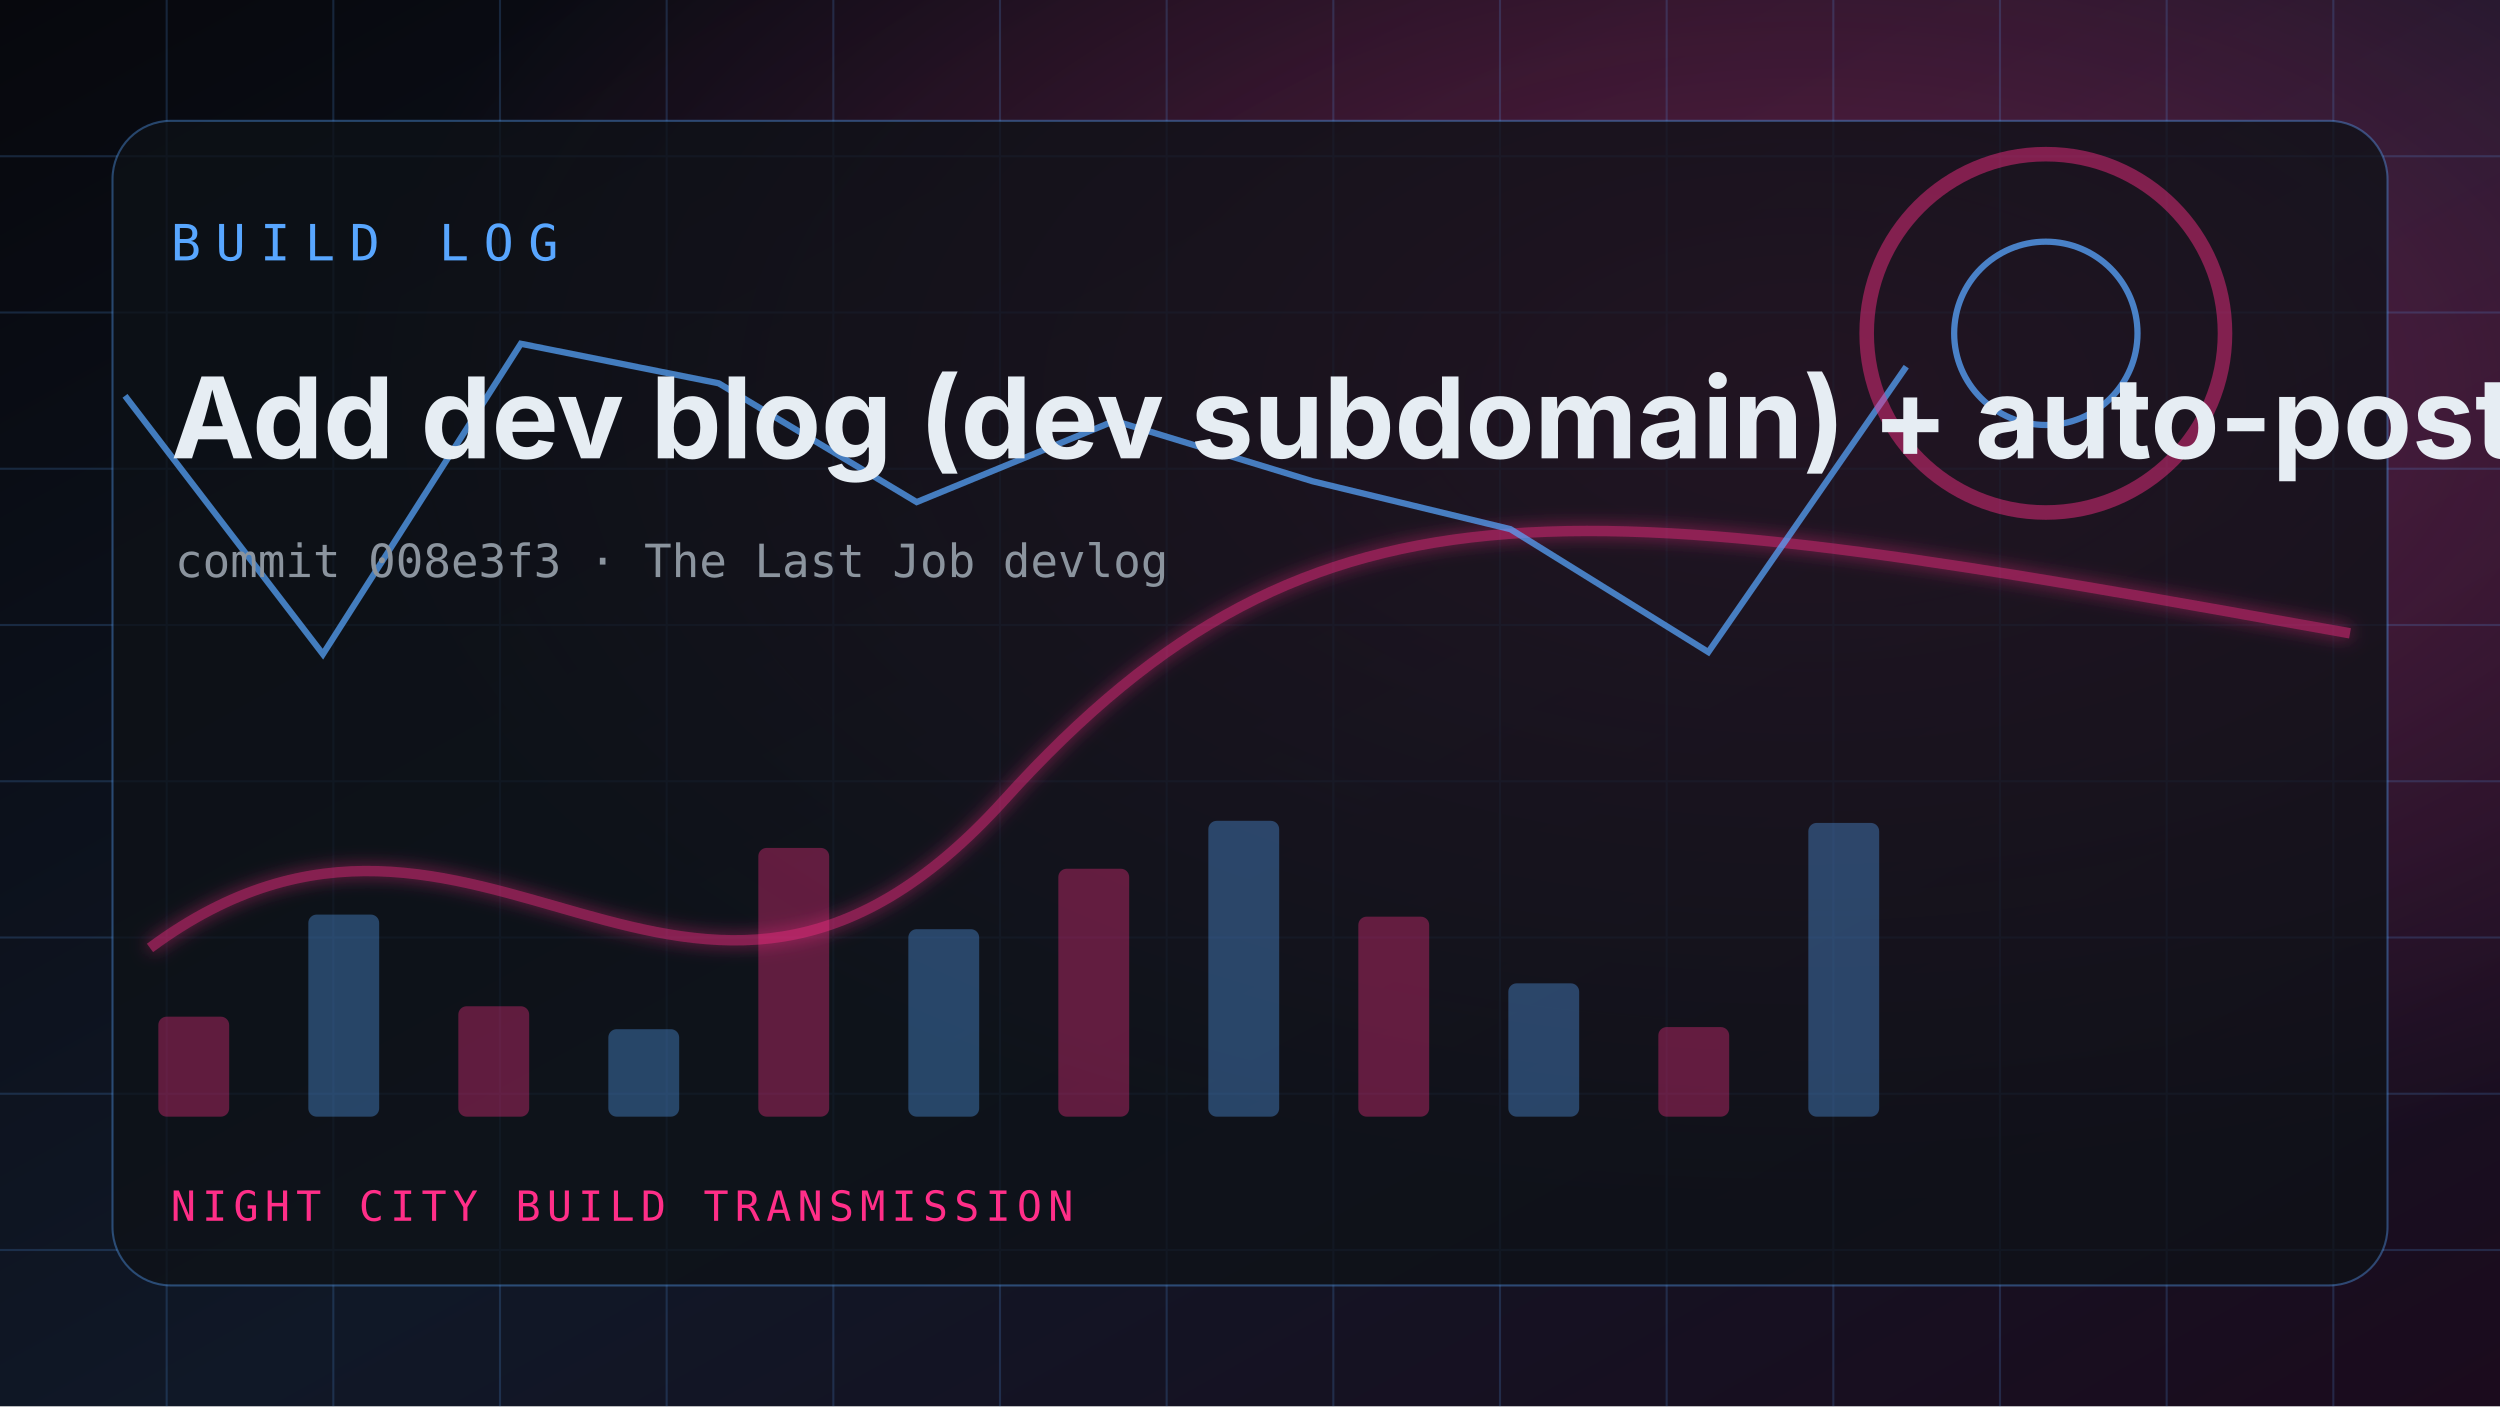
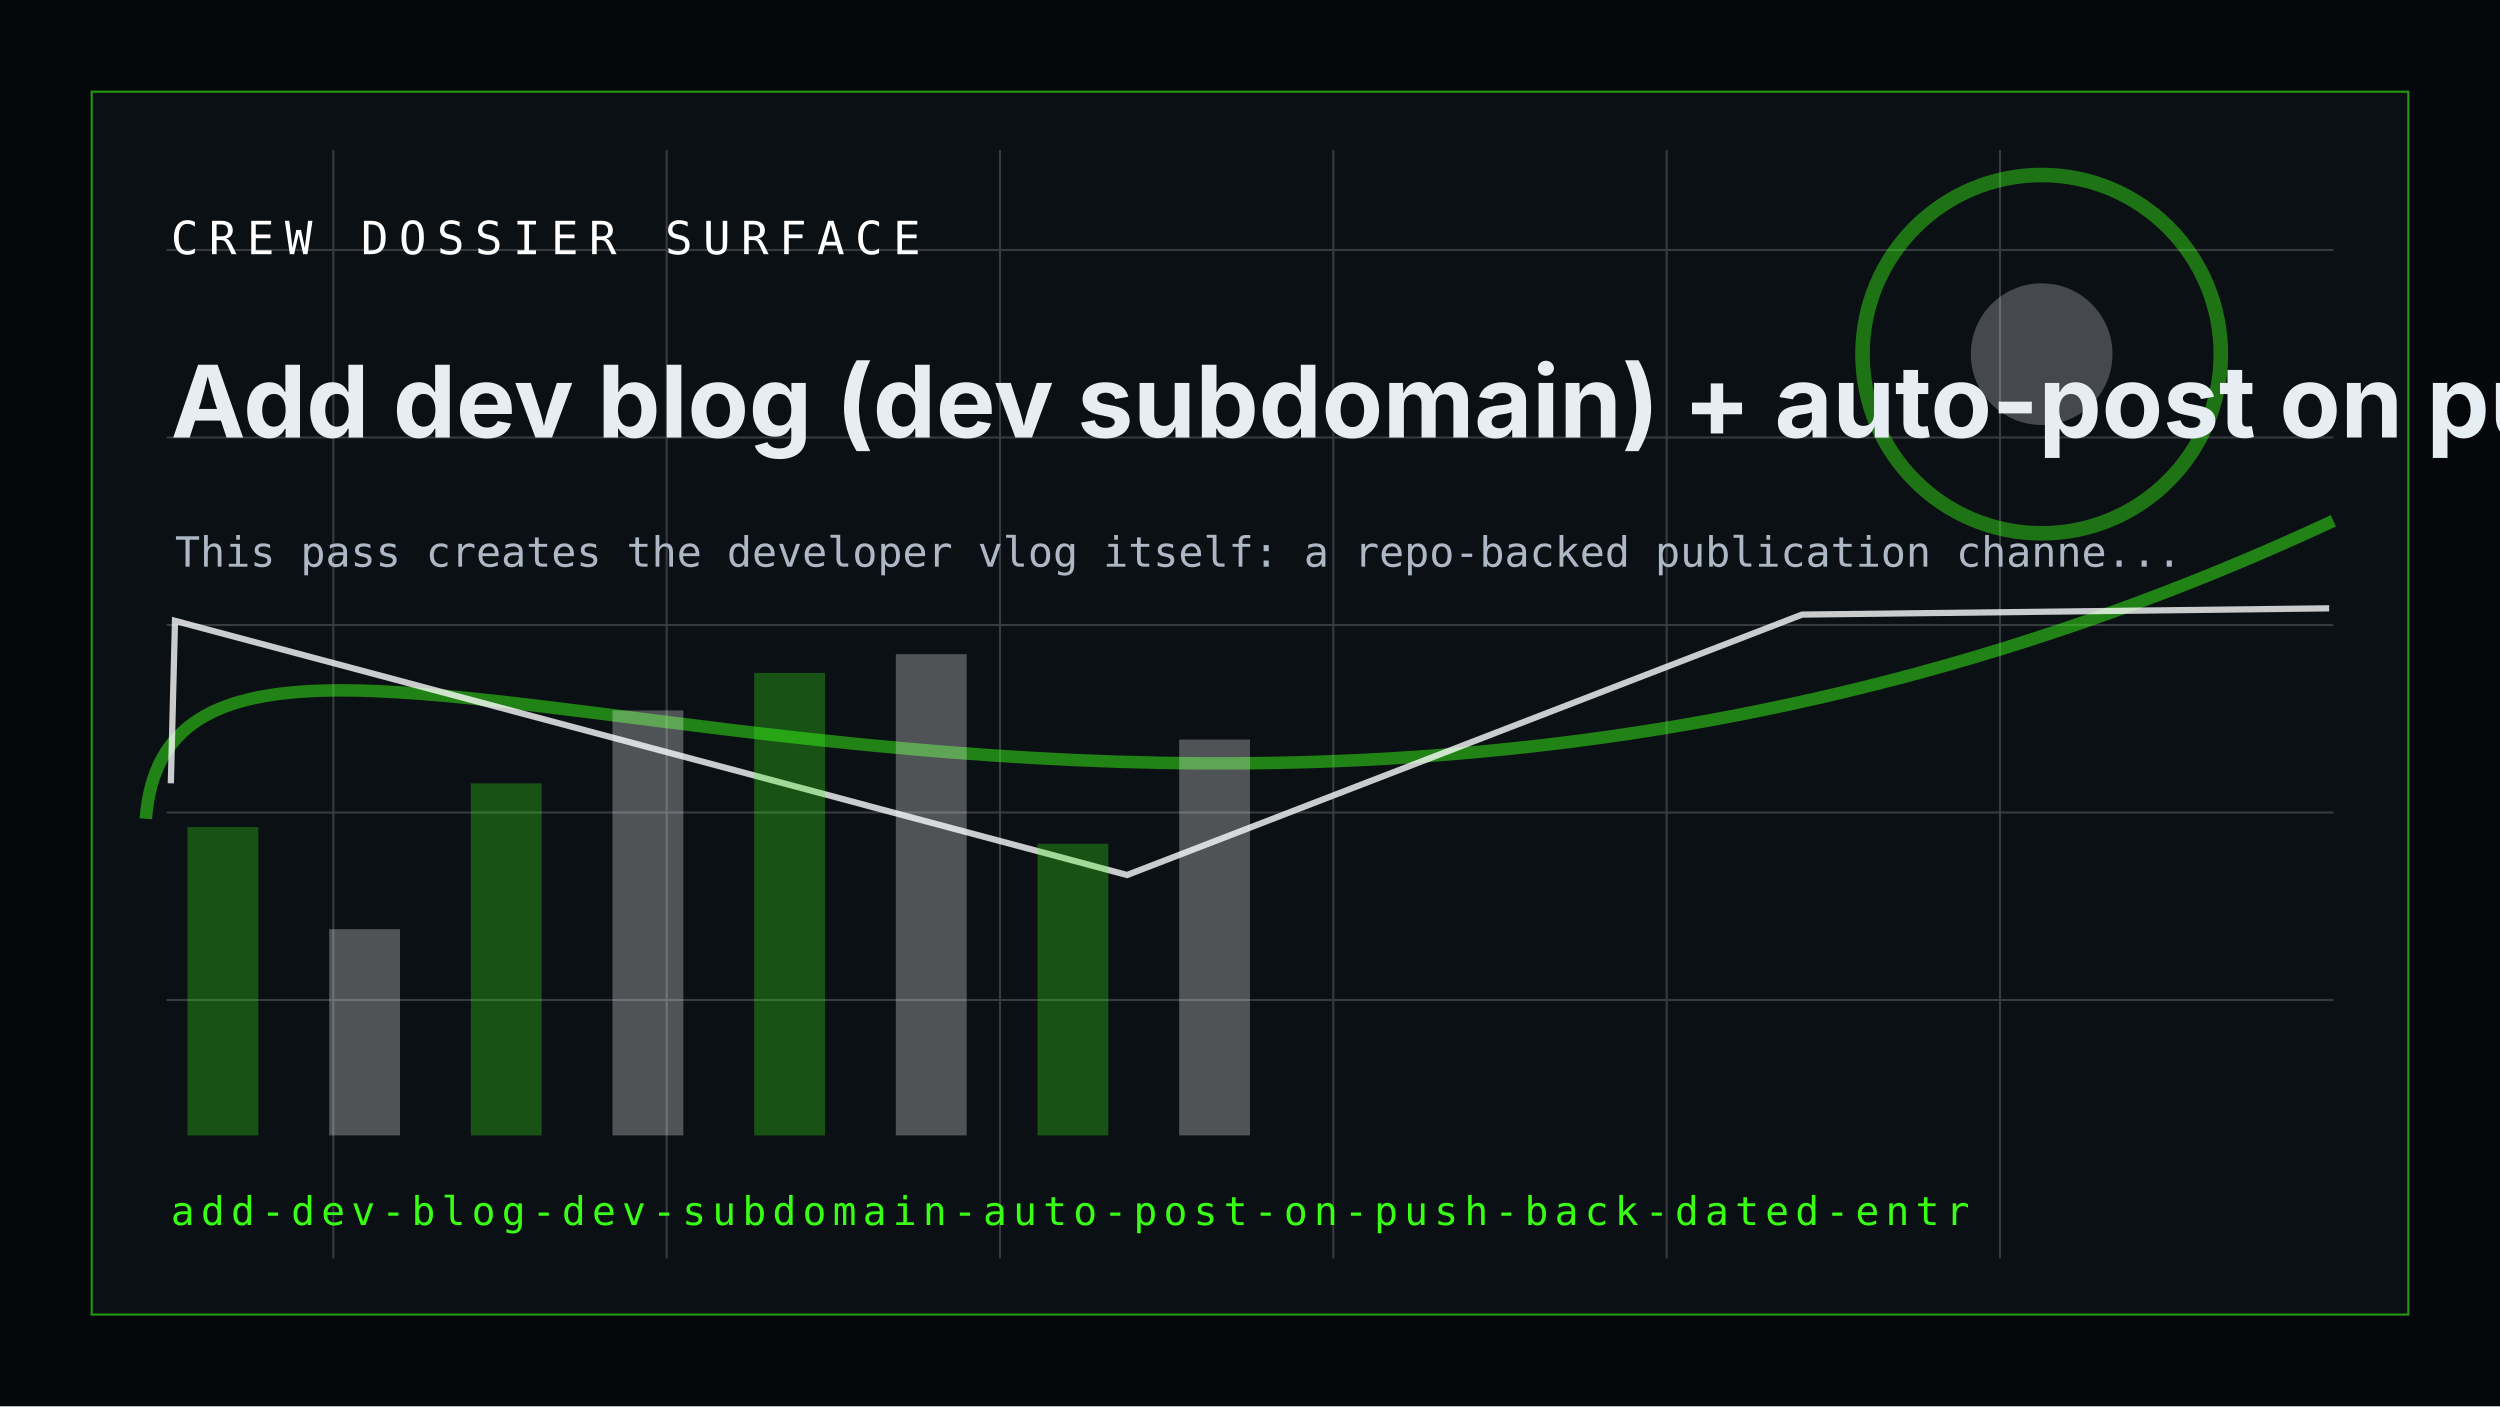
- <svg xmlns="http://www.w3.org/2000/svg" width="1200" height="675" viewBox="0 0 1200 675" role="img" aria-label="Illustration for Add dev blog (dev subdomain) + auto-post on push + back-dated entries">
-   <defs>
-     <linearGradient id="bg" x1="0" y1="0" x2="1" y2="1">
-       <stop offset="0" stop-color="#07080d" />
-       <stop offset="0.54" stop-color="#101827" />
-       <stop offset="1" stop-color="#1b0b1d" />
-     </linearGradient>
-     <radialGradient id="pulse" cx="72%" cy="28%" r="58%">
-       <stop offset="0" stop-color="#ff2e88" stop-opacity="0.34" />
-       <stop offset="1" stop-color="#ff2e88" stop-opacity="0" />
-     </radialGradient>
-     <filter id="glow">
-       <feGaussianBlur stdDeviation="4" result="blur" />
-       <feMerge>
-         <feMergeNode in="blur" />
-         <feMergeNode in="SourceGraphic" />
-       </feMerge>
-     </filter>
-   </defs>
-   <rect width="1200" height="675" fill="url(#bg)" />
-   <rect width="1200" height="675" fill="url(#pulse)" />
-   <g opacity="0.18" stroke="#58a6ff" stroke-width="1">
-     <line x1="80" y1="0" x2="80" y2="675" />
-     <line x1="160" y1="0" x2="160" y2="675" />
-     <line x1="240" y1="0" x2="240" y2="675" />
-     <line x1="320" y1="0" x2="320" y2="675" />
-     <line x1="400" y1="0" x2="400" y2="675" />
-     <line x1="480" y1="0" x2="480" y2="675" />
-     <line x1="560" y1="0" x2="560" y2="675" />
-     <line x1="640" y1="0" x2="640" y2="675" />
-     <line x1="720" y1="0" x2="720" y2="675" />
-     <line x1="800" y1="0" x2="800" y2="675" />
-     <line x1="880" y1="0" x2="880" y2="675" />
-     <line x1="960" y1="0" x2="960" y2="675" />
-     <line x1="1040" y1="0" x2="1040" y2="675" />
-     <line x1="1120" y1="0" x2="1120" y2="675" />
-     <line x1="0" y1="75" x2="1200" y2="75" />
-     <line x1="0" y1="150" x2="1200" y2="150" />
-     <line x1="0" y1="225" x2="1200" y2="225" />
-     <line x1="0" y1="300" x2="1200" y2="300" />
-     <line x1="0" y1="375" x2="1200" y2="375" />
-     <line x1="0" y1="450" x2="1200" y2="450" />
-     <line x1="0" y1="525" x2="1200" y2="525" />
-     <line x1="0" y1="600" x2="1200" y2="600" />
+ <svg xmlns="http://www.w3.org/2000/svg" width="1200" height="675" viewBox="0 0 1200 675" role="img" aria-label="Devlog illustration for Add dev blog (dev subdomain) + auto-post on push + ba...">
+   <rect width="1200" height="675" fill="#05070a" />
+   <rect x="44" y="44" width="1112" height="587" fill="#0b1015" stroke="#39ff14" stroke-opacity="0.58" />
+   <g opacity="0.18" stroke="#ffffff" stroke-width="1">
+     <path d="M80 120 H1120 M80 210 H1120 M80 300 H1120 M80 390 H1120 M80 480 H1120" />
+     <path d="M160 72 V604 M320 72 V604 M480 72 V604 M640 72 V604 M800 72 V604 M960 72 V604" />
  </g>
-   <rect x="54" y="58" width="1092" height="559" rx="28" fill="#0d1117" opacity="0.76" stroke="#58a6ff" stroke-opacity="0.5" />
-   <path d="M72 455 C230 338 330 552 482 384 S760 238 1128 304" fill="none" stroke="#ff2e88" stroke-width="5" opacity="0.5" filter="url(#glow)" />
-   <polyline points="60,190 155,314 250,165 345,184 440,241 535,202 630,231 725,254 820,313 915,176" fill="none" stroke="#58a6ff" stroke-width="3" opacity="0.72" />
-   <rect x="76" y="488" width="34" height="48" rx="4" fill="#ff2e88" opacity="0.34" />
-   <rect x="148" y="439" width="34" height="97" rx="4" fill="#58a6ff" opacity="0.34" />
-   <rect x="220" y="483" width="34" height="53" rx="4" fill="#ff2e88" opacity="0.34" />
-   <rect x="292" y="494" width="34" height="42" rx="4" fill="#58a6ff" opacity="0.34" />
-   <rect x="364" y="407" width="34" height="129" rx="4" fill="#ff2e88" opacity="0.34" />
-   <rect x="436" y="446" width="34" height="90" rx="4" fill="#58a6ff" opacity="0.34" />
-   <rect x="508" y="417" width="34" height="119" rx="4" fill="#ff2e88" opacity="0.34" />
-   <rect x="580" y="394" width="34" height="142" rx="4" fill="#58a6ff" opacity="0.34" />
-   <rect x="652" y="440" width="34" height="96" rx="4" fill="#ff2e88" opacity="0.34" />
-   <rect x="724" y="472" width="34" height="64" rx="4" fill="#58a6ff" opacity="0.34" />
-   <rect x="796" y="493" width="34" height="43" rx="4" fill="#ff2e88" opacity="0.34" />
-   <rect x="868" y="395" width="34" height="141" rx="4" fill="#58a6ff" opacity="0.34" />
-   <circle cx="982" cy="160" r="86" fill="none" stroke="#ff2e88" stroke-width="7" opacity="0.45" />
-   <circle cx="982" cy="160" r="44" fill="none" stroke="#58a6ff" stroke-width="3" opacity="0.75" />
-   <text x="82" y="125" fill="#58a6ff" font-family="ui-monospace, SFMono-Regular, Menlo, monospace" font-size="24" letter-spacing="7">BUILD LOG</text>
-   <text x="82" y="220" fill="#e6edf3" font-family="Inter, system-ui, sans-serif" font-size="54" font-weight="700">Add dev blog (dev subdomain) + auto-post on push + back-dated entries</text>
-   <text x="84" y="277" fill="#8b949e" font-family="ui-monospace, SFMono-Regular, Menlo, monospace" font-size="22">commit 008e3f3 · The Last Job devlog</text>
-   <text x="82" y="586" fill="#ff2e88" font-family="ui-monospace, SFMono-Regular, Menlo, monospace" font-size="20" letter-spacing="3">NIGHT CITY BUILD TRANSMISSION</text>
+   <path d="M70 393 C 84 210, 541 520, 1120 250" fill="none" stroke="#39ff14" stroke-width="6" opacity="0.48" />
+   <polyline points="82,376 84,298 541,420 865,295 1118,292" fill="none" stroke="#ffffff" stroke-width="3" opacity="0.78" />
+   <rect x="90" y="397" width="34" height="148" fill="#39ff14" opacity="0.28" />
+   <rect x="158" y="446" width="34" height="99" fill="#ffffff" opacity="0.28" />
+   <rect x="226" y="376" width="34" height="169" fill="#39ff14" opacity="0.28" />
+   <rect x="294" y="341" width="34" height="204" fill="#ffffff" opacity="0.28" />
+   <rect x="362" y="323" width="34" height="222" fill="#39ff14" opacity="0.28" />
+   <rect x="430" y="314" width="34" height="231" fill="#ffffff" opacity="0.28" />
+   <rect x="498" y="405" width="34" height="140" fill="#39ff14" opacity="0.28" />
+   <rect x="566" y="355" width="34" height="190" fill="#ffffff" opacity="0.28" />
+   <circle cx="980" cy="170" r="86" fill="none" stroke="#39ff14" stroke-width="7" opacity="0.42" />
+   <circle cx="980" cy="170" r="34" fill="#ffffff" opacity="0.24" />
+   <text x="82" y="122" fill="#ffffff" font-family="ui-monospace, SFMono-Regular, Menlo, monospace" font-size="22" letter-spacing="5">CREW DOSSIER SURFACE</text>
+   <text x="82" y="210" fill="#e6edf3" font-family="Inter, system-ui, sans-serif" font-size="48" font-weight="700">Add dev blog (dev subdomain) + auto-post on push + ba...</text>
+   <text x="84" y="272" fill="#aeb8c5" font-family="ui-monospace, SFMono-Regular, Menlo, monospace" font-size="20">This pass creates the developer vlog itself: a repo-backed publication channe...</text>
+   <text x="82" y="588" fill="#39ff14" font-family="ui-monospace, SFMono-Regular, Menlo, monospace" font-size="19" letter-spacing="3">add-dev-blog-dev-subdomain-auto-post-on-push-back-dated-entr</text>
</svg>
